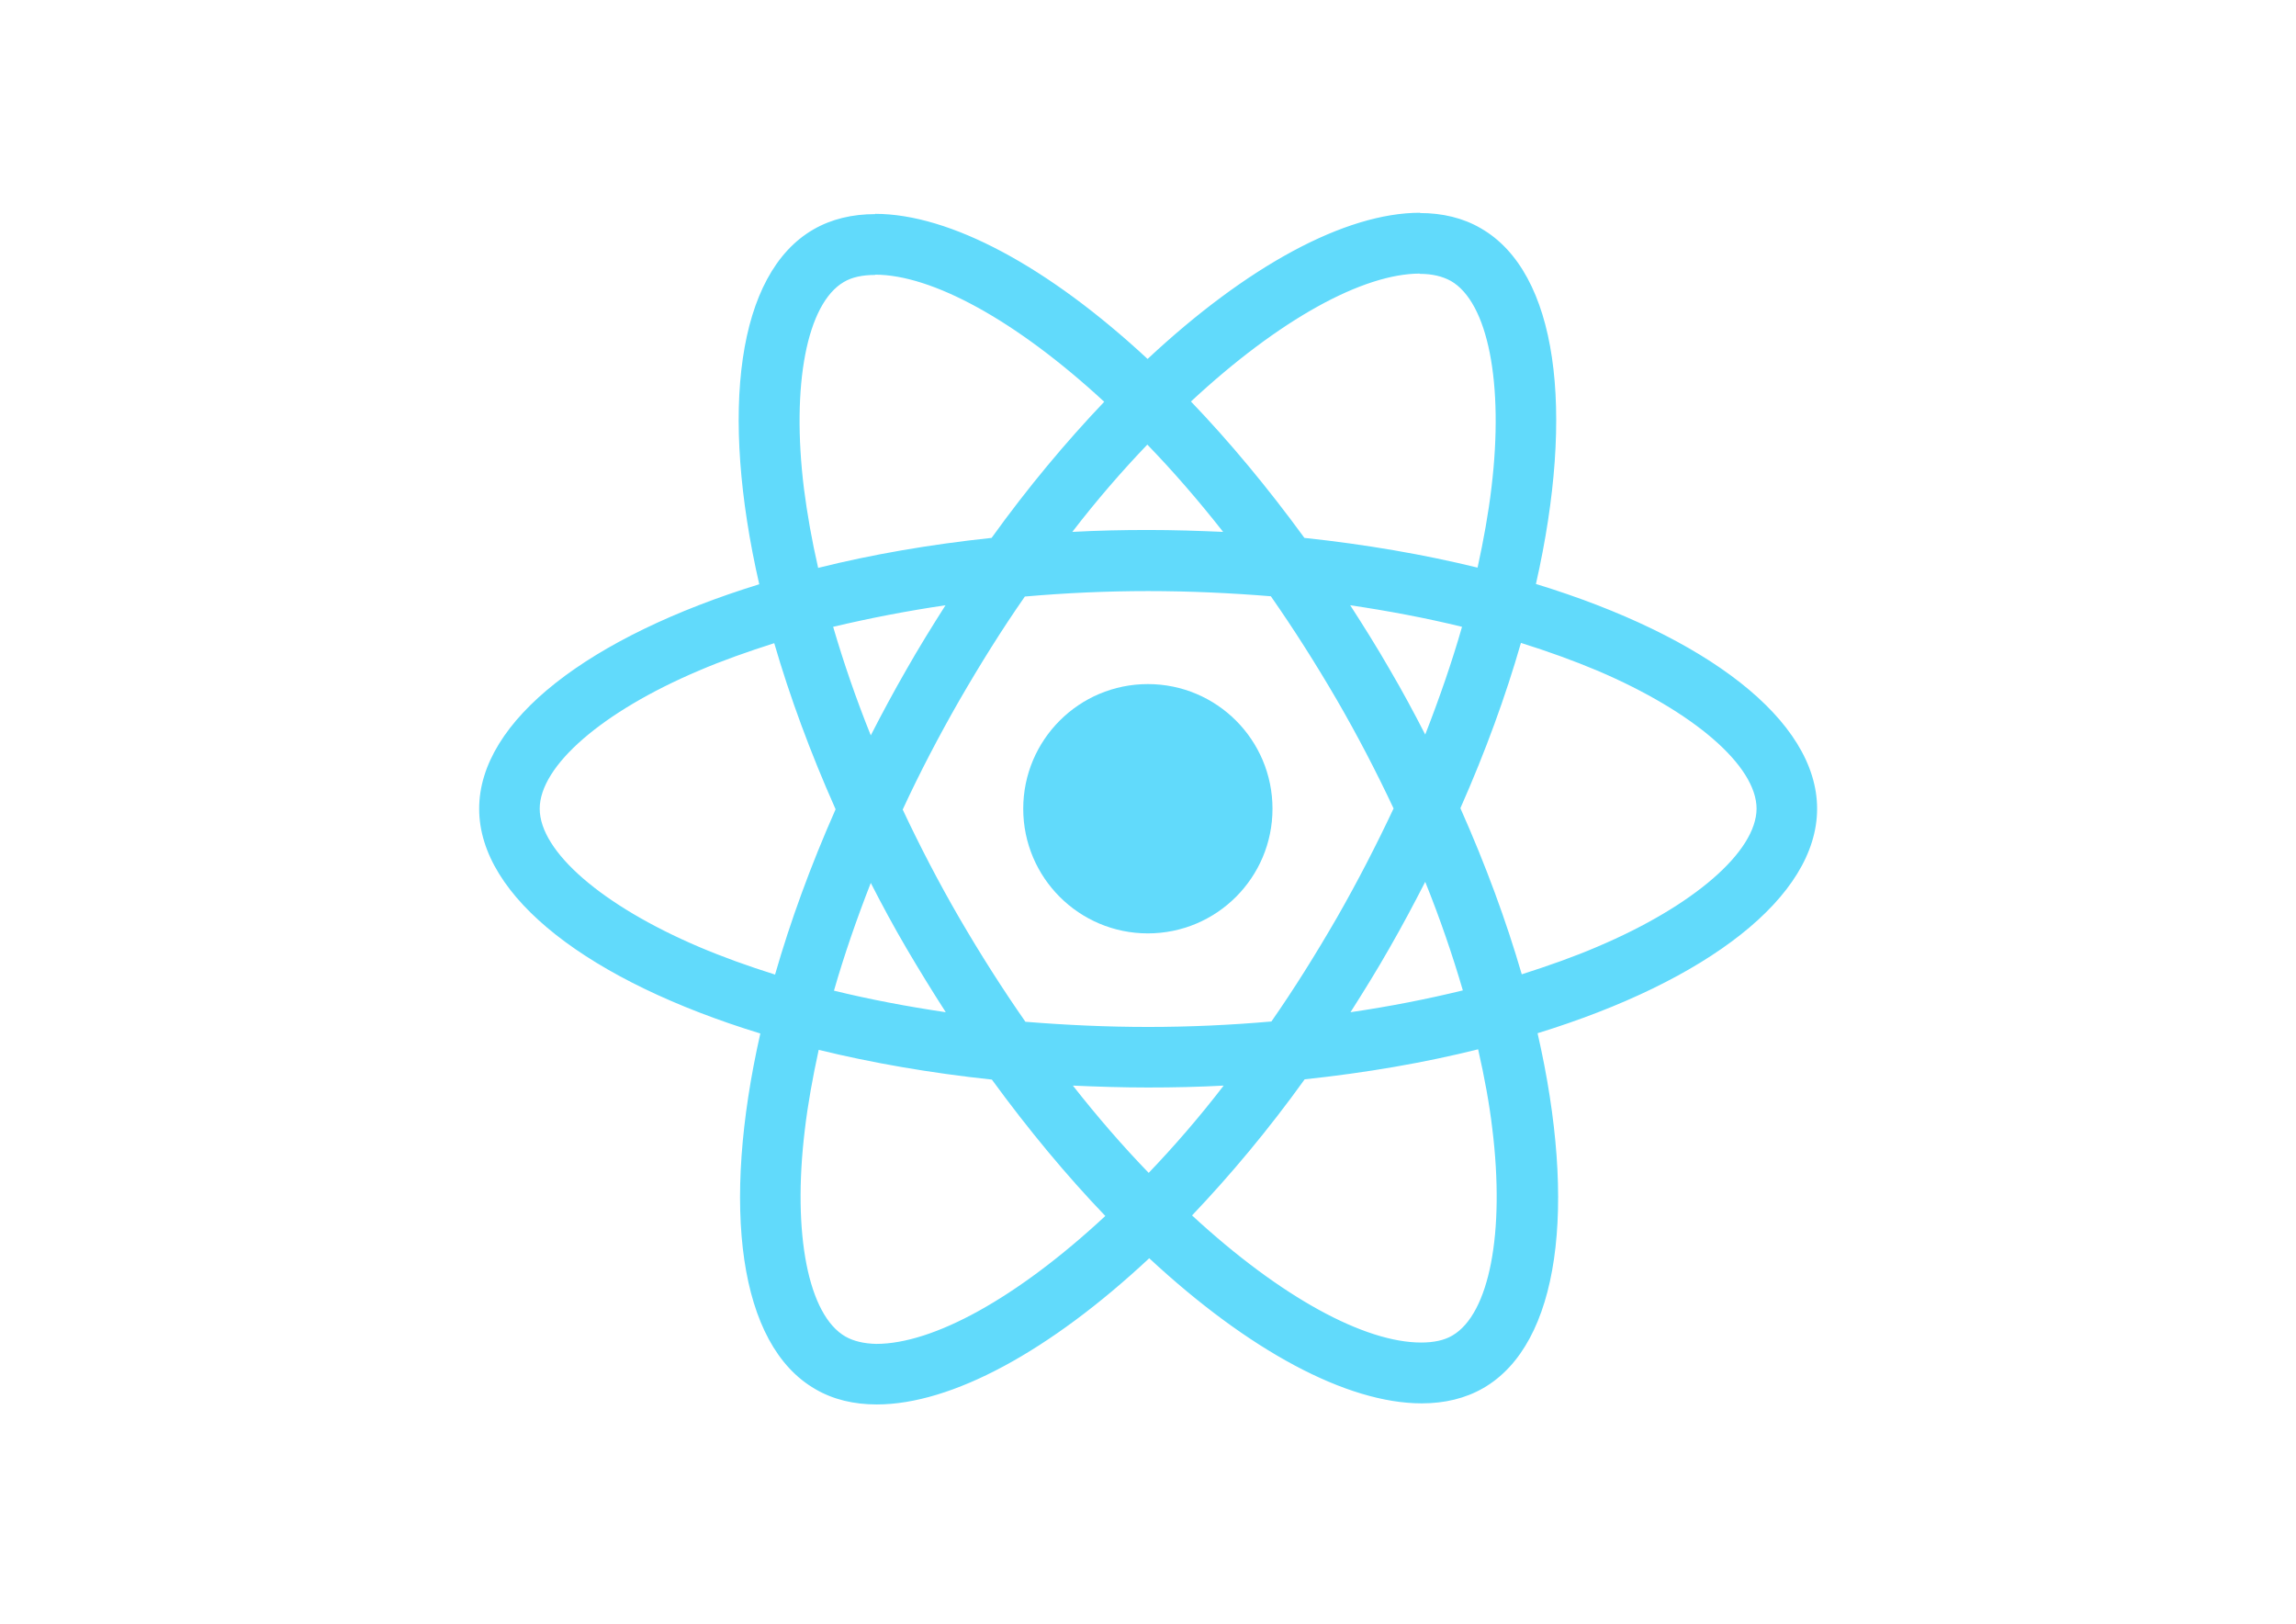
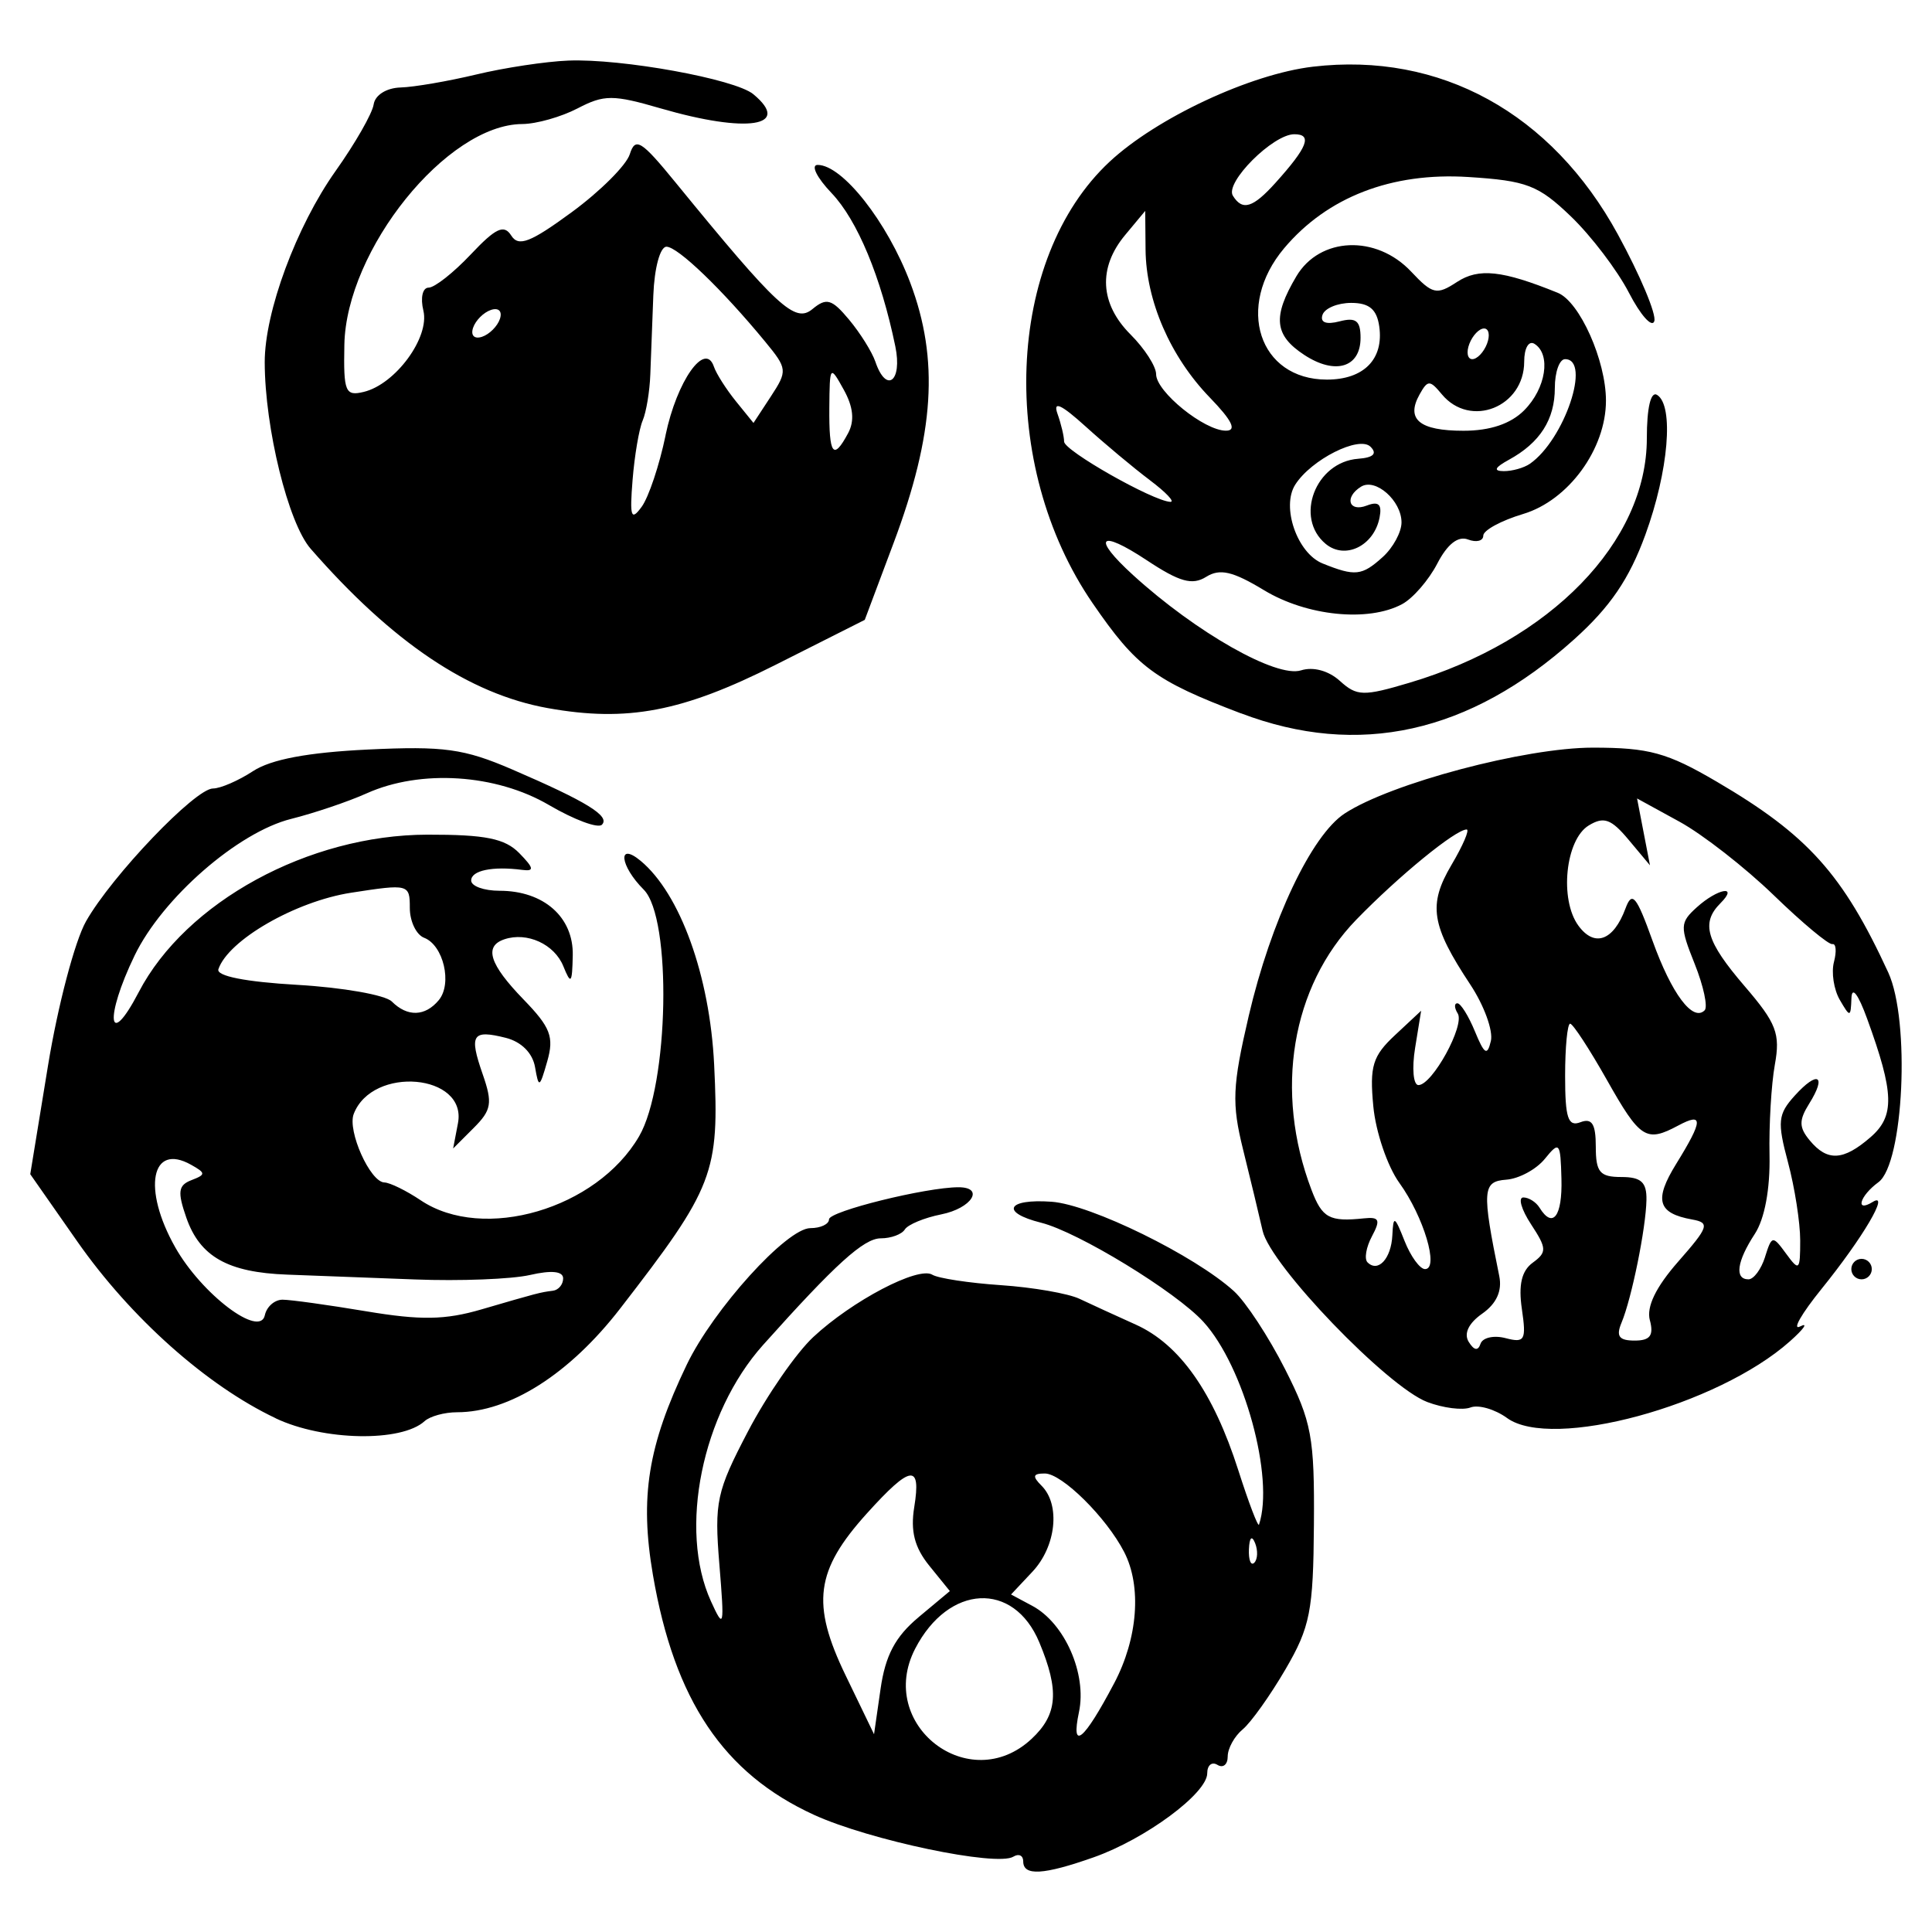
- <svg xmlns="http://www.w3.org/2000/svg" viewBox="0 0 841.9 595.3">
-   <g fill="#61DAFB">
-     <path d="M666.3 296.5c0-32.5-40.7-63.3-103.1-82.4 14.4-63.6 8-114.2-20.2-130.4-6.5-3.8-14.1-5.6-22.4-5.6v22.3c4.6 0 8.3.9 11.4 2.6 13.6 7.8 19.5 37.5 14.9 75.7-1.1 9.4-2.9 19.3-5.1 29.4-19.6-4.8-41-8.5-63.5-10.9-13.5-18.5-27.5-35.3-41.6-50 32.6-30.3 63.2-46.9 84-46.9V78c-27.5 0-63.5 19.6-99.9 53.6-36.4-33.8-72.4-53.2-99.9-53.2v22.3c20.7 0 51.4 16.5 84 46.6-14 14.7-28 31.4-41.3 49.9-22.6 2.4-44 6.1-63.6 11-2.3-10-4-19.7-5.2-29-4.7-38.2 1.1-67.9 14.6-75.8 3-1.8 6.9-2.6 11.5-2.6V78.5c-8.4 0-16 1.8-22.6 5.6-28.1 16.2-34.4 66.7-19.9 130.1-62.2 19.2-102.7 49.9-102.7 82.3 0 32.5 40.7 63.3 103.1 82.4-14.4 63.6-8 114.2 20.2 130.4 6.5 3.8 14.1 5.6 22.5 5.6 27.5 0 63.5-19.6 99.9-53.6 36.4 33.8 72.4 53.2 99.9 53.2 8.4 0 16-1.8 22.6-5.6 28.1-16.2 34.4-66.7 19.9-130.1 62-19.1 102.5-49.9 102.5-82.3zm-130.2-66.7c-3.7 12.9-8.3 26.2-13.5 39.5-4.1-8-8.4-16-13.1-24-4.6-8-9.5-15.8-14.4-23.4 14.2 2.1 27.9 4.7 41 7.9zm-45.8 106.5c-7.8 13.5-15.8 26.3-24.1 38.2-14.9 1.3-30 2-45.2 2-15.1 0-30.2-.7-45-1.9-8.3-11.9-16.4-24.6-24.2-38-7.6-13.1-14.5-26.4-20.8-39.8 6.2-13.4 13.2-26.8 20.7-39.9 7.8-13.5 15.8-26.3 24.1-38.2 14.9-1.3 30-2 45.2-2 15.1 0 30.2.7 45 1.9 8.3 11.9 16.4 24.6 24.2 38 7.6 13.1 14.5 26.4 20.8 39.8-6.3 13.4-13.2 26.8-20.7 39.9zm32.3-13c5.4 13.4 10 26.8 13.8 39.8-13.1 3.2-26.9 5.9-41.2 8 4.9-7.7 9.8-15.6 14.4-23.7 4.6-8 8.9-16.1 13-24.1zM421.2 430c-9.3-9.6-18.6-20.3-27.8-32 9 .4 18.2.7 27.5.7 9.4 0 18.7-.2 27.8-.7-9 11.7-18.3 22.4-27.5 32zm-74.4-58.9c-14.2-2.1-27.9-4.7-41-7.9 3.7-12.9 8.3-26.2 13.5-39.5 4.1 8 8.4 16 13.1 24 4.7 8 9.5 15.8 14.4 23.4zM420.7 163c9.3 9.6 18.6 20.3 27.8 32-9-.4-18.2-.7-27.5-.7-9.4 0-18.7.2-27.8.7 9-11.7 18.3-22.4 27.5-32zm-74 58.9c-4.9 7.7-9.8 15.6-14.4 23.7-4.6 8-8.9 16-13 24-5.4-13.4-10-26.8-13.8-39.8 13.1-3.1 26.9-5.8 41.2-7.9zm-90.5 125.2c-35.4-15.1-58.3-34.9-58.3-50.6 0-15.7 22.9-35.6 58.3-50.6 8.6-3.7 18-7 27.7-10.1 5.7 19.6 13.2 40 22.5 60.9-9.2 20.8-16.6 41.1-22.2 60.6-9.9-3.1-19.3-6.5-28-10.2zM310 490c-13.6-7.8-19.5-37.5-14.9-75.7 1.1-9.4 2.9-19.3 5.1-29.4 19.6 4.8 41 8.5 63.5 10.9 13.5 18.5 27.5 35.3 41.6 50-32.6 30.3-63.2 46.9-84 46.9-4.5-.1-8.3-1-11.3-2.7zm237.2-76.2c4.7 38.2-1.1 67.9-14.6 75.8-3 1.8-6.9 2.6-11.5 2.6-20.7 0-51.4-16.5-84-46.6 14-14.7 28-31.4 41.3-49.9 22.6-2.4 44-6.1 63.6-11 2.3 10.1 4.1 19.8 5.2 29.1zm38.5-66.7c-8.6 3.7-18 7-27.7 10.1-5.7-19.6-13.2-40-22.5-60.9 9.2-20.8 16.6-41.1 22.2-60.6 9.9 3.1 19.3 6.5 28.1 10.2 35.4 15.1 58.3 34.9 58.3 50.6-.1 15.7-23 35.6-58.4 50.6zM320.8 78.4z" />
-     <circle cx="420.9" cy="296.5" r="45.7" />
-     <path d="M520.5 78.1z" />
+ <svg xmlns="http://www.w3.org/2000/svg" width="50mm" height="50mm" viewBox="0 0 50 50" version="1.1" id="svg8">
+   <defs id="defs2" />
+   <g id="layer1" transform="translate(0,-247)">
+     <path style="fill:#000000;stroke-width:0.265" d="m 26.481,295.173 c 0,-0.154 -0.115,-0.209 -0.255,-0.123 -0.43,0.266 -3.725,-0.425 -5.16,-1.082 -2.34,-1.071 -3.612,-2.965 -4.168,-6.207 -0.345,-2.014 -0.131,-3.348 0.874,-5.441 0.689,-1.435 2.59,-3.536 3.201,-3.536 0.265,0 0.482,-0.103 0.482,-0.228 0,-0.208 2.512,-0.83 3.351,-0.83 0.687,0 0.341,0.545 -0.447,0.702 -0.44,0.088 -0.863,0.264 -0.942,0.39 -0.078,0.127 -0.358,0.23 -0.622,0.23 -0.439,0 -1.171,0.663 -3.047,2.76 -1.582,1.769 -2.194,4.777 -1.349,6.632 0.337,0.741 0.352,0.678 0.218,-0.956 -0.132,-1.612 -0.074,-1.883 0.741,-3.44 0.486,-0.929 1.246,-2.028 1.689,-2.441 1.007,-0.94 2.718,-1.837 3.08,-1.614 0.15,0.093 0.95,0.215 1.777,0.271 0.827,0.056 1.742,0.215 2.033,0.353 0.291,0.138 0.946,0.438 1.455,0.667 1.137,0.511 2.01,1.75 2.656,3.772 0.27,0.845 0.511,1.476 0.535,1.404 0.404,-1.205 -0.387,-4.094 -1.438,-5.246 -0.71,-0.779 -3.243,-2.326 -4.201,-2.566 -1.066,-0.267 -0.887,-0.626 0.271,-0.543 1.014,0.072 3.703,1.391 4.719,2.314 0.307,0.279 0.902,1.187 1.323,2.018 0.69,1.362 0.764,1.757 0.747,4.024 -0.016,2.237 -0.097,2.649 -0.736,3.745 -0.395,0.677 -0.893,1.376 -1.107,1.554 -0.214,0.177 -0.388,0.493 -0.388,0.702 0,0.209 -0.119,0.306 -0.265,0.217 -0.146,-0.09 -0.265,0.008 -0.265,0.218 0,0.518 -1.6,1.702 -2.939,2.174 -1.299,0.458 -1.823,0.489 -1.823,0.106 z m 0.215,-3.17 c 0.675,-0.629 0.725,-1.246 0.2,-2.502 -0.664,-1.589 -2.348,-1.501 -3.211,0.166 -1.016,1.964 1.399,3.838 3.011,2.336 z m 2.139,-1.441 c 0.613,-1.163 0.716,-2.506 0.259,-3.395 -0.46,-0.895 -1.61,-2.033 -2.054,-2.033 -0.311,0 -0.33,0.071 -0.083,0.318 0.491,0.491 0.376,1.57 -0.237,2.223 l -0.554,0.59 0.551,0.295 c 0.838,0.449 1.415,1.76 1.207,2.746 -0.216,1.027 0.122,0.752 0.91,-0.743 z m -5.065,-1.707 0.812,-0.678 -0.531,-0.655 c -0.383,-0.473 -0.492,-0.896 -0.39,-1.521 0.183,-1.129 -0.089,-1.093 -1.223,0.163 -1.336,1.479 -1.45,2.339 -0.554,4.194 l 0.736,1.524 0.169,-1.174 c 0.124,-0.866 0.382,-1.352 0.981,-1.852 z m 8.712,-1.919 c -0.085,-0.211 -0.147,-0.148 -0.16,0.16 -0.011,0.279 0.051,0.435 0.139,0.347 0.088,-0.088 0.097,-0.316 0.021,-0.507 z M 7.135,283.704 c -1.787,-0.846 -3.754,-2.6 -5.137,-4.578 l -1.215,-1.738 0.459,-2.808 c 0.252,-1.544 0.695,-3.225 0.983,-3.734 0.667,-1.179 2.828,-3.44 3.287,-3.44 0.192,0 0.659,-0.202 1.036,-0.449 0.466,-0.305 1.419,-0.484 2.972,-0.559 1.969,-0.094 2.488,-0.022 3.737,0.516 1.934,0.834 2.541,1.209 2.32,1.43 -0.101,0.101 -0.717,-0.128 -1.368,-0.509 -1.373,-0.805 -3.323,-0.93 -4.718,-0.304 -0.478,0.215 -1.358,0.512 -1.956,0.662 -1.378,0.344 -3.331,2.048 -4.05,3.533 -0.783,1.618 -0.689,2.474 0.105,0.951 1.216,-2.334 4.399,-4.071 7.47,-4.076 1.504,-0.003 2.009,0.099 2.381,0.48 0.377,0.386 0.393,0.473 0.076,0.432 -0.77,-0.101 -1.323,0.014 -1.323,0.275 0,0.146 0.331,0.265 0.735,0.265 1.141,0 1.914,0.681 1.894,1.669 -0.015,0.733 -0.047,0.771 -0.243,0.286 -0.231,-0.573 -0.939,-0.897 -1.527,-0.699 -0.535,0.18 -0.386,0.647 0.496,1.557 0.699,0.721 0.794,0.969 0.614,1.6 -0.198,0.693 -0.221,0.704 -0.316,0.152 -0.063,-0.366 -0.355,-0.658 -0.758,-0.759 -0.868,-0.218 -0.954,-0.084 -0.598,0.939 0.261,0.749 0.231,0.931 -0.232,1.393 l -0.532,0.532 0.125,-0.654 c 0.244,-1.279 -2.216,-1.497 -2.698,-0.239 -0.168,0.437 0.426,1.762 0.794,1.772 0.144,0.004 0.568,0.212 0.942,0.463 1.619,1.084 4.554,0.224 5.649,-1.656 0.774,-1.328 0.855,-5.651 0.12,-6.386 -0.618,-0.618 -0.686,-1.248 -0.08,-0.745 1.023,0.849 1.791,2.977 1.903,5.275 0.137,2.812 -0.001,3.17 -2.432,6.312 -1.313,1.697 -2.866,2.684 -4.223,2.684 -0.323,0 -0.7,0.104 -0.838,0.23 -0.6,0.549 -2.622,0.511 -3.854,-0.073 z m 0.178,-3.068 c 0.205,0 1.178,0.135 2.163,0.3 1.411,0.236 2.043,0.226 2.981,-0.048 1.456,-0.425 1.522,-0.443 1.852,-0.484 0.146,-0.018 0.265,-0.162 0.265,-0.319 0,-0.186 -0.299,-0.217 -0.86,-0.088 -0.473,0.108 -1.812,0.16 -2.977,0.115 -1.164,-0.045 -2.652,-0.101 -3.307,-0.125 -1.533,-0.056 -2.257,-0.465 -2.608,-1.474 -0.233,-0.669 -0.21,-0.839 0.133,-0.971 0.375,-0.144 0.374,-0.183 -0.012,-0.399 -1.032,-0.578 -1.263,0.623 -0.41,2.134 0.685,1.215 2.194,2.359 2.321,1.761 0.047,-0.221 0.253,-0.402 0.458,-0.402 z m 4.043,-7.753 c 0.354,-0.427 0.12,-1.422 -0.379,-1.613 -0.204,-0.078 -0.371,-0.426 -0.371,-0.772 0,-0.618 -0.029,-0.625 -1.521,-0.394 -1.441,0.224 -3.182,1.228 -3.433,1.98 -0.059,0.176 0.704,0.327 2.043,0.404 1.175,0.068 2.275,0.262 2.445,0.431 0.404,0.404 0.863,0.39 1.217,-0.037 z m 27.648,10.816 c -0.316,-0.229 -0.742,-0.352 -0.947,-0.274 -0.205,0.079 -0.709,0.015 -1.12,-0.141 -1.033,-0.393 -4.059,-3.539 -4.26,-4.43 -0.091,-0.402 -0.319,-1.349 -0.506,-2.103 -0.296,-1.195 -0.278,-1.64 0.145,-3.455 0.573,-2.459 1.624,-4.679 2.483,-5.242 1.194,-0.782 4.671,-1.705 6.423,-1.705 1.454,0 1.925,0.129 3.209,0.882 2.355,1.38 3.263,2.391 4.437,4.937 0.573,1.244 0.4,4.95 -0.255,5.428 -0.484,0.354 -0.612,0.797 -0.147,0.51 0.458,-0.283 -0.256,0.929 -1.324,2.25 -0.523,0.647 -0.772,1.084 -0.554,0.972 0.218,-0.112 0.099,0.061 -0.265,0.385 -1.873,1.667 -6.159,2.829 -7.321,1.985 z m -0.039,-2.068 c 0.497,0.13 0.539,0.054 0.421,-0.753 -0.092,-0.625 -0.007,-0.989 0.28,-1.199 0.371,-0.271 0.367,-0.37 -0.043,-0.995 -0.25,-0.381 -0.34,-0.694 -0.199,-0.694 0.14,0 0.329,0.119 0.419,0.265 0.343,0.555 0.593,0.226 0.567,-0.748 -0.025,-0.949 -0.052,-0.982 -0.429,-0.517 -0.221,0.273 -0.671,0.516 -0.999,0.54 -0.618,0.046 -0.634,0.269 -0.181,2.496 0.078,0.383 -0.072,0.712 -0.441,0.971 -0.353,0.247 -0.482,0.516 -0.35,0.73 0.139,0.224 0.242,0.241 0.306,0.049 0.053,-0.159 0.345,-0.225 0.649,-0.145 z m 3.733,-0.462 c -0.092,-0.35 0.154,-0.858 0.736,-1.521 0.787,-0.896 0.823,-1.004 0.361,-1.087 -0.897,-0.161 -0.995,-0.502 -0.414,-1.442 0.696,-1.126 0.707,-1.341 0.051,-0.99 -0.83,0.444 -0.985,0.345 -1.846,-1.181 -0.452,-0.8 -0.88,-1.455 -0.951,-1.455 -0.071,0 -0.13,0.608 -0.13,1.351 0,1.092 0.076,1.322 0.397,1.199 0.298,-0.114 0.397,0.044 0.397,0.633 0,0.661 0.104,0.785 0.661,0.785 0.513,0 0.659,0.134 0.65,0.595 -0.014,0.733 -0.383,2.549 -0.645,3.175 -0.147,0.352 -0.066,0.463 0.339,0.463 0.401,0 0.499,-0.13 0.395,-0.526 z m 2.981,-1.64 c 0.177,-0.559 0.196,-0.561 0.547,-0.082 0.336,0.46 0.363,0.434 0.363,-0.344 0,-0.462 -0.142,-1.373 -0.316,-2.023 -0.281,-1.05 -0.261,-1.243 0.175,-1.725 0.597,-0.66 0.834,-0.528 0.374,0.207 -0.269,0.431 -0.267,0.614 0.014,0.952 0.456,0.55 0.869,0.528 1.573,-0.083 0.632,-0.548 0.615,-1.138 -0.089,-3.07 -0.231,-0.635 -0.393,-0.847 -0.405,-0.529 -0.019,0.502 -0.034,0.504 -0.301,0.045 -0.155,-0.267 -0.223,-0.709 -0.151,-0.983 0.072,-0.274 0.053,-0.481 -0.041,-0.46 -0.094,0.021 -0.777,-0.548 -1.518,-1.266 -0.741,-0.717 -1.839,-1.574 -2.442,-1.904 l -1.095,-0.6 0.167,0.865 0.167,0.865 -0.553,-0.661 c -0.451,-0.54 -0.641,-0.608 -1.032,-0.37 -0.603,0.366 -0.762,1.917 -0.267,2.593 0.417,0.57 0.909,0.39 1.218,-0.444 0.171,-0.463 0.281,-0.332 0.701,0.836 0.494,1.373 1.042,2.105 1.348,1.799 0.087,-0.087 -0.028,-0.627 -0.257,-1.2 -0.388,-0.969 -0.384,-1.07 0.054,-1.466 0.541,-0.489 1.092,-0.587 0.614,-0.108 -0.513,0.513 -0.375,0.986 0.628,2.154 0.819,0.953 0.923,1.224 0.778,2.026 -0.092,0.509 -0.154,1.562 -0.138,2.34 0.018,0.878 -0.126,1.652 -0.381,2.041 -0.464,0.709 -0.529,1.175 -0.164,1.175 0.136,0 0.329,-0.26 0.43,-0.579 z m -9.645,-0.561 c 0.025,-0.52 0.058,-0.504 0.316,0.148 0.158,0.4 0.397,0.728 0.53,0.728 0.37,0 -0.035,-1.359 -0.665,-2.231 -0.308,-0.427 -0.612,-1.32 -0.674,-1.984 -0.098,-1.036 -0.018,-1.299 0.562,-1.84 l 0.676,-0.631 -0.156,0.962 c -0.086,0.529 -0.047,0.962 0.086,0.962 0.358,0 1.207,-1.546 1.017,-1.853 -0.09,-0.145 -0.094,-0.264 -0.009,-0.264 0.085,0 0.289,0.327 0.454,0.728 0.246,0.597 0.32,0.641 0.413,0.246 0.062,-0.265 -0.177,-0.921 -0.533,-1.459 -1.013,-1.531 -1.097,-2.063 -0.487,-3.096 0.298,-0.504 0.475,-0.917 0.393,-0.917 -0.286,0 -1.758,1.203 -2.857,2.335 -1.679,1.73 -2.129,4.441 -1.159,6.991 0.278,0.731 0.463,0.831 1.357,0.738 0.4,-0.042 0.436,0.038 0.208,0.464 -0.151,0.283 -0.203,0.586 -0.115,0.674 0.274,0.274 0.614,-0.096 0.643,-0.701 z m 11.878,0.876 c 0,-0.146 0.119,-0.265 0.265,-0.265 0.146,0 0.265,0.119 0.265,0.265 0,0.146 -0.119,0.265 -0.265,0.265 -0.146,0 -0.265,-0.119 -0.265,-0.265 z m -15.799,-14.383 c -2.235,-0.85 -2.697,-1.193 -3.836,-2.85 -2.457,-3.577 -2.251,-8.923 0.442,-11.428 1.219,-1.134 3.644,-2.267 5.259,-2.457 3.293,-0.387 6.176,1.198 7.891,4.338 0.579,1.061 1.004,2.073 0.944,2.249 -0.06,0.176 -0.356,-0.156 -0.657,-0.738 -0.301,-0.582 -0.976,-1.469 -1.499,-1.972 -0.844,-0.811 -1.143,-0.926 -2.656,-1.022 -1.986,-0.126 -3.651,0.518 -4.768,1.844 -1.27,1.51 -0.655,3.399 1.107,3.399 0.954,0 1.475,-0.528 1.355,-1.375 -0.063,-0.445 -0.26,-0.61 -0.726,-0.61 -0.352,0 -0.686,0.139 -0.743,0.31 -0.066,0.197 0.095,0.258 0.441,0.168 0.425,-0.111 0.544,-0.017 0.544,0.426 0,0.769 -0.655,0.968 -1.457,0.442 -0.776,-0.509 -0.825,-0.985 -0.205,-2.033 0.605,-1.024 2.068,-1.084 2.972,-0.122 0.552,0.587 0.66,0.612 1.185,0.268 0.562,-0.368 1.174,-0.302 2.609,0.28 0.567,0.23 1.247,1.753 1.247,2.791 0,1.252 -0.971,2.581 -2.141,2.932 -0.569,0.17 -1.034,0.423 -1.034,0.561 0,0.138 -0.178,0.183 -0.395,0.1 -0.257,-0.099 -0.535,0.12 -0.796,0.625 -0.221,0.427 -0.631,0.899 -0.911,1.049 -0.876,0.469 -2.465,0.308 -3.571,-0.361 -0.811,-0.491 -1.144,-0.568 -1.499,-0.346 -0.359,0.224 -0.687,0.133 -1.537,-0.43 -1.234,-0.817 -1.433,-0.599 -0.353,0.385 1.632,1.487 3.711,2.666 4.345,2.465 0.315,-0.1 0.714,0.008 1.006,0.273 0.44,0.398 0.606,0.403 1.799,0.048 3.655,-1.086 6.145,-3.649 6.145,-6.327 0,-0.79 0.102,-1.224 0.265,-1.123 0.441,0.272 0.298,1.97 -0.304,3.622 -0.417,1.143 -0.909,1.866 -1.844,2.706 -2.704,2.431 -5.579,3.069 -8.624,1.911 z m 3.674,-4.047 c 0.266,-0.241 0.484,-0.643 0.484,-0.894 0,-0.562 -0.672,-1.156 -1.047,-0.925 -0.439,0.272 -0.32,0.669 0.148,0.489 0.306,-0.118 0.398,-0.032 0.331,0.311 -0.144,0.733 -0.891,1.098 -1.394,0.681 -0.816,-0.677 -0.266,-2.12 0.84,-2.203 0.394,-0.03 0.5,-0.132 0.32,-0.311 -0.294,-0.294 -1.536,0.331 -1.949,0.982 -0.365,0.574 0.052,1.774 0.708,2.038 0.844,0.34 1.018,0.321 1.559,-0.168 z m -6.029,-1.988 c -0.42,-0.315 -1.168,-0.941 -1.663,-1.389 -0.632,-0.572 -0.848,-0.671 -0.728,-0.331 0.095,0.267 0.172,0.592 0.172,0.723 0,0.234 2.292,1.535 2.748,1.559 0.129,0.007 -0.109,-0.246 -0.529,-0.561 z m 9.835,-0.423 c 0.894,-0.621 1.596,-2.708 0.911,-2.708 -0.146,0 -0.265,0.334 -0.265,0.743 0,0.82 -0.384,1.421 -1.191,1.862 -0.366,0.2 -0.407,0.291 -0.132,0.293 0.218,0.002 0.523,-0.084 0.677,-0.19 z m -8.284,-1.716 c -1.022,-1.056 -1.65,-2.502 -1.662,-3.828 l -0.009,-1.001 -0.52,0.625 c -0.705,0.847 -0.654,1.779 0.141,2.574 0.364,0.364 0.661,0.826 0.661,1.027 0,0.453 1.247,1.462 1.807,1.462 0.288,0 0.162,-0.26 -0.419,-0.86 z m 8.137,0.331 c 0.564,-0.564 0.701,-1.45 0.265,-1.72 -0.148,-0.091 -0.265,0.112 -0.265,0.461 0,1.178 -1.395,1.732 -2.131,0.846 -0.311,-0.375 -0.365,-0.375 -0.576,0.002 -0.361,0.645 -0.004,0.941 1.135,0.941 0.69,0 1.222,-0.179 1.572,-0.529 z m -0.963,-1.72 c 0.084,-0.218 0.05,-0.397 -0.076,-0.397 -0.125,0 -0.296,0.179 -0.38,0.397 -0.084,0.218 -0.05,0.397 0.076,0.397 0.125,0 0.296,-0.179 0.38,-0.397 z m -5.473,-4.167 c 0.833,-0.925 0.961,-1.257 0.486,-1.257 -0.551,0 -1.8,1.249 -1.59,1.59 0.247,0.4 0.517,0.319 1.104,-0.333 z m -18.832,13.595 c -2.038,-0.366 -4.02,-1.697 -6.139,-4.125 -0.58,-0.664 -1.185,-3.122 -1.188,-4.825 -0.002,-1.304 0.819,-3.519 1.835,-4.952 0.507,-0.714 0.949,-1.488 0.984,-1.72 0.036,-0.244 0.33,-0.429 0.698,-0.44 0.349,-0.01 1.23,-0.162 1.958,-0.336 0.728,-0.175 1.799,-0.337 2.381,-0.36 1.381,-0.056 4.316,0.477 4.789,0.87 1.008,0.837 -0.16,1.017 -2.391,0.369 -1.241,-0.361 -1.468,-0.361 -2.157,-0.002 -0.424,0.221 -1.068,0.403 -1.432,0.405 -1.947,0.01 -4.557,3.248 -4.604,5.713 -0.024,1.219 0.024,1.335 0.503,1.219 0.821,-0.199 1.71,-1.411 1.542,-2.103 -0.081,-0.333 -0.021,-0.595 0.136,-0.595 0.154,0 0.645,-0.387 1.091,-0.86 0.646,-0.685 0.859,-0.784 1.047,-0.488 0.189,0.299 0.496,0.18 1.57,-0.608 0.734,-0.539 1.408,-1.212 1.498,-1.497 0.143,-0.451 0.296,-0.357 1.191,0.74 2.635,3.227 3.085,3.642 3.536,3.268 0.363,-0.301 0.501,-0.262 0.948,0.274 0.288,0.345 0.594,0.835 0.681,1.089 0.283,0.833 0.703,0.51 0.516,-0.397 -0.371,-1.798 -0.982,-3.267 -1.651,-3.969 -0.382,-0.4 -0.543,-0.728 -0.359,-0.728 0.642,0 1.801,1.474 2.395,3.046 0.752,1.991 0.629,3.918 -0.432,6.745 l -0.744,1.983 -2.305,1.162 c -2.416,1.218 -3.844,1.49 -5.896,1.122 z m 3.046,-7.061 c 0.292,-1.406 1.026,-2.446 1.252,-1.775 0.061,0.18 0.316,0.581 0.567,0.892 l 0.457,0.564 0.451,-0.688 c 0.433,-0.661 0.427,-0.717 -0.147,-1.414 -1.115,-1.354 -2.264,-2.459 -2.556,-2.459 -0.164,0 -0.313,0.549 -0.34,1.257 -0.027,0.691 -0.062,1.614 -0.078,2.051 -0.016,0.437 -0.105,0.972 -0.198,1.191 -0.093,0.218 -0.211,0.91 -0.261,1.538 -0.077,0.96 -0.039,1.07 0.236,0.693 0.18,-0.247 0.459,-1.078 0.618,-1.848 z m 4.726,-0.056 c 0.17,-0.318 0.134,-0.678 -0.114,-1.124 -0.355,-0.641 -0.364,-0.63 -0.373,0.467 -0.01,1.224 0.102,1.376 0.487,0.657 z m -9.012,-2.956 c 0.066,-0.198 -0.033,-0.298 -0.232,-0.232 -0.191,0.064 -0.399,0.272 -0.463,0.463 -0.066,0.198 0.033,0.298 0.232,0.232 0.191,-0.064 0.399,-0.272 0.463,-0.463 z" id="path970" />
  </g>
</svg>
